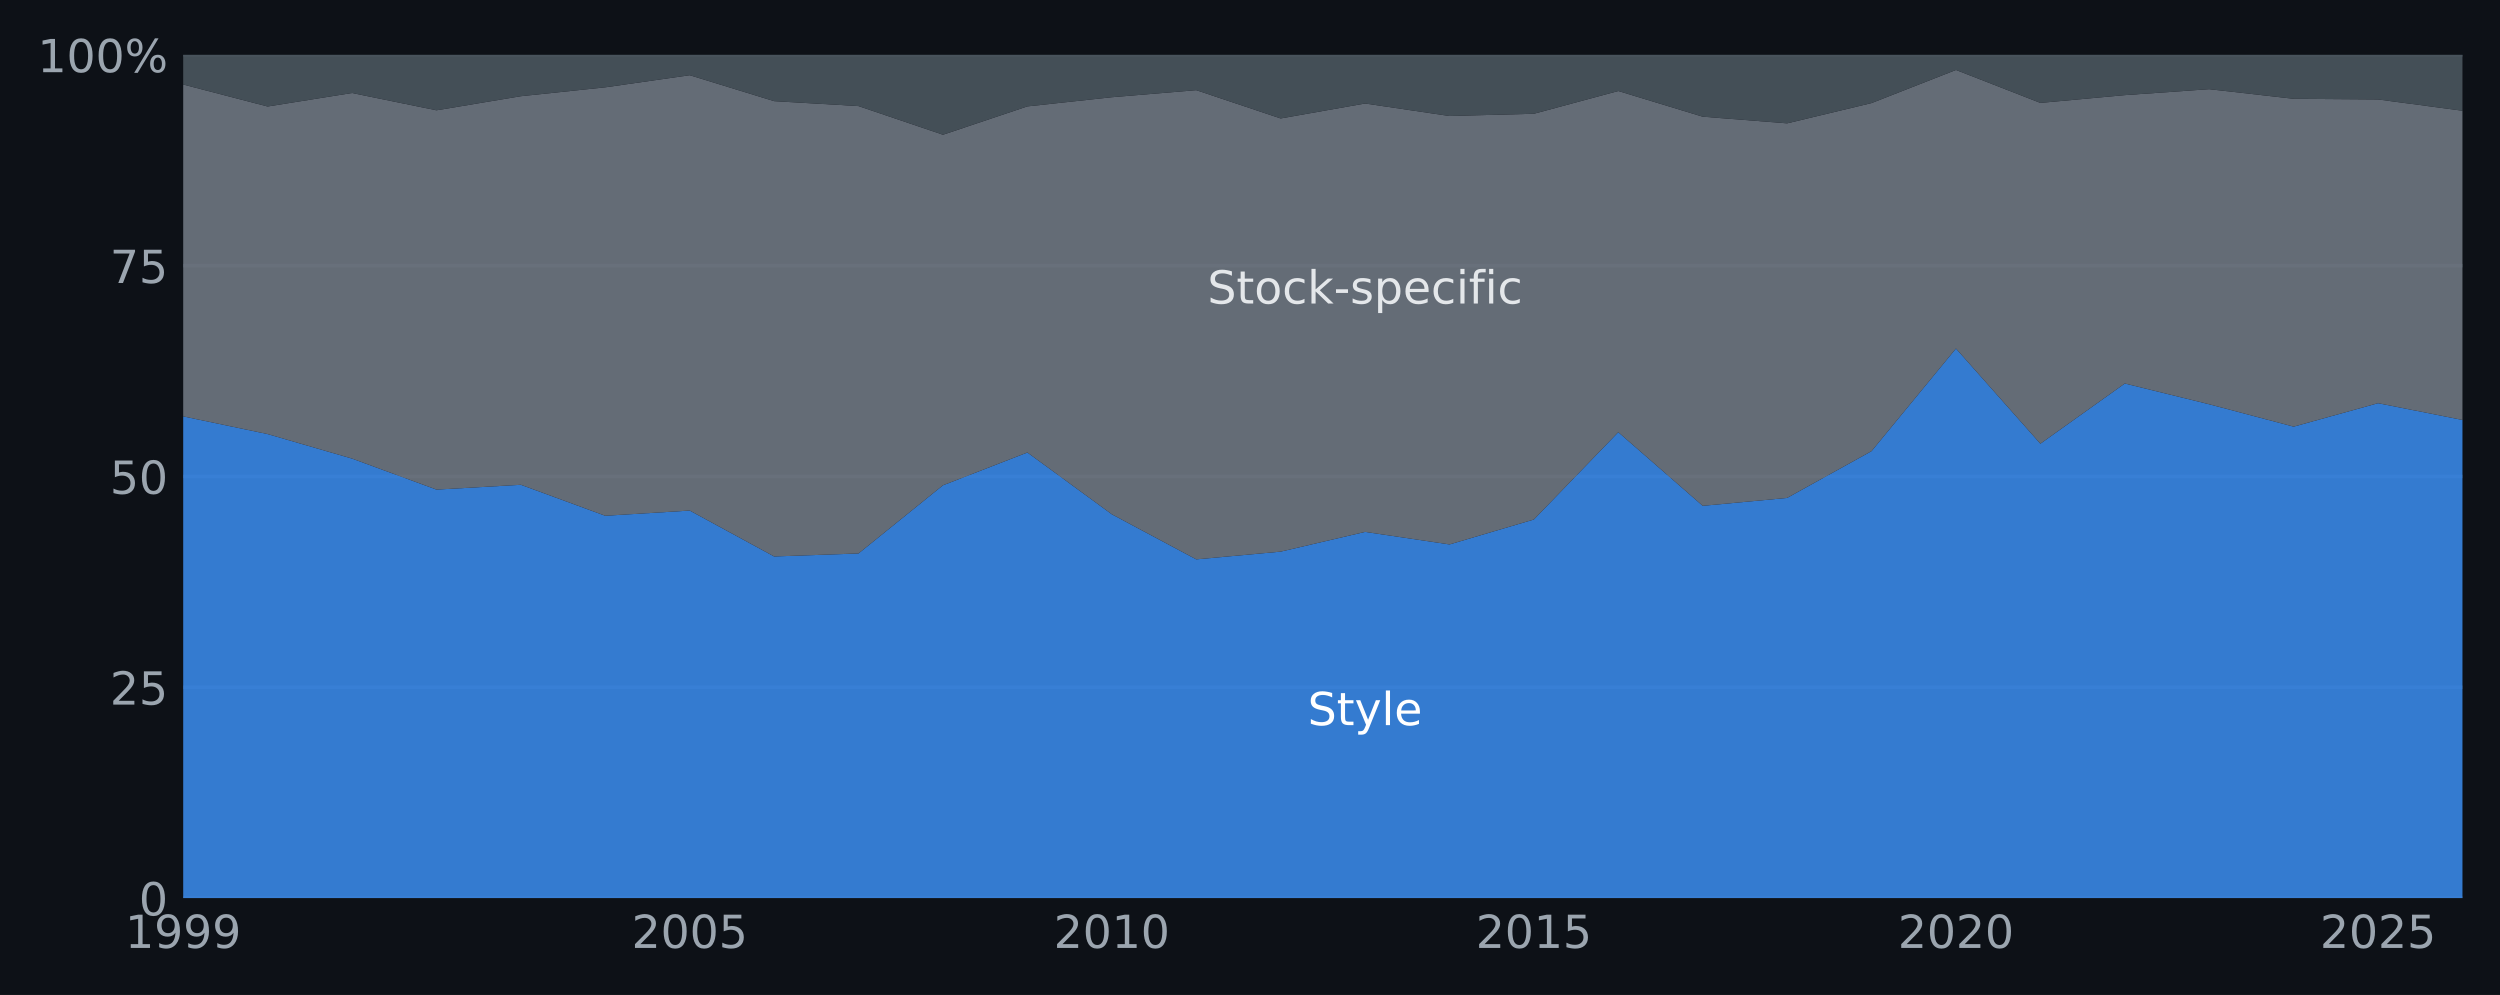
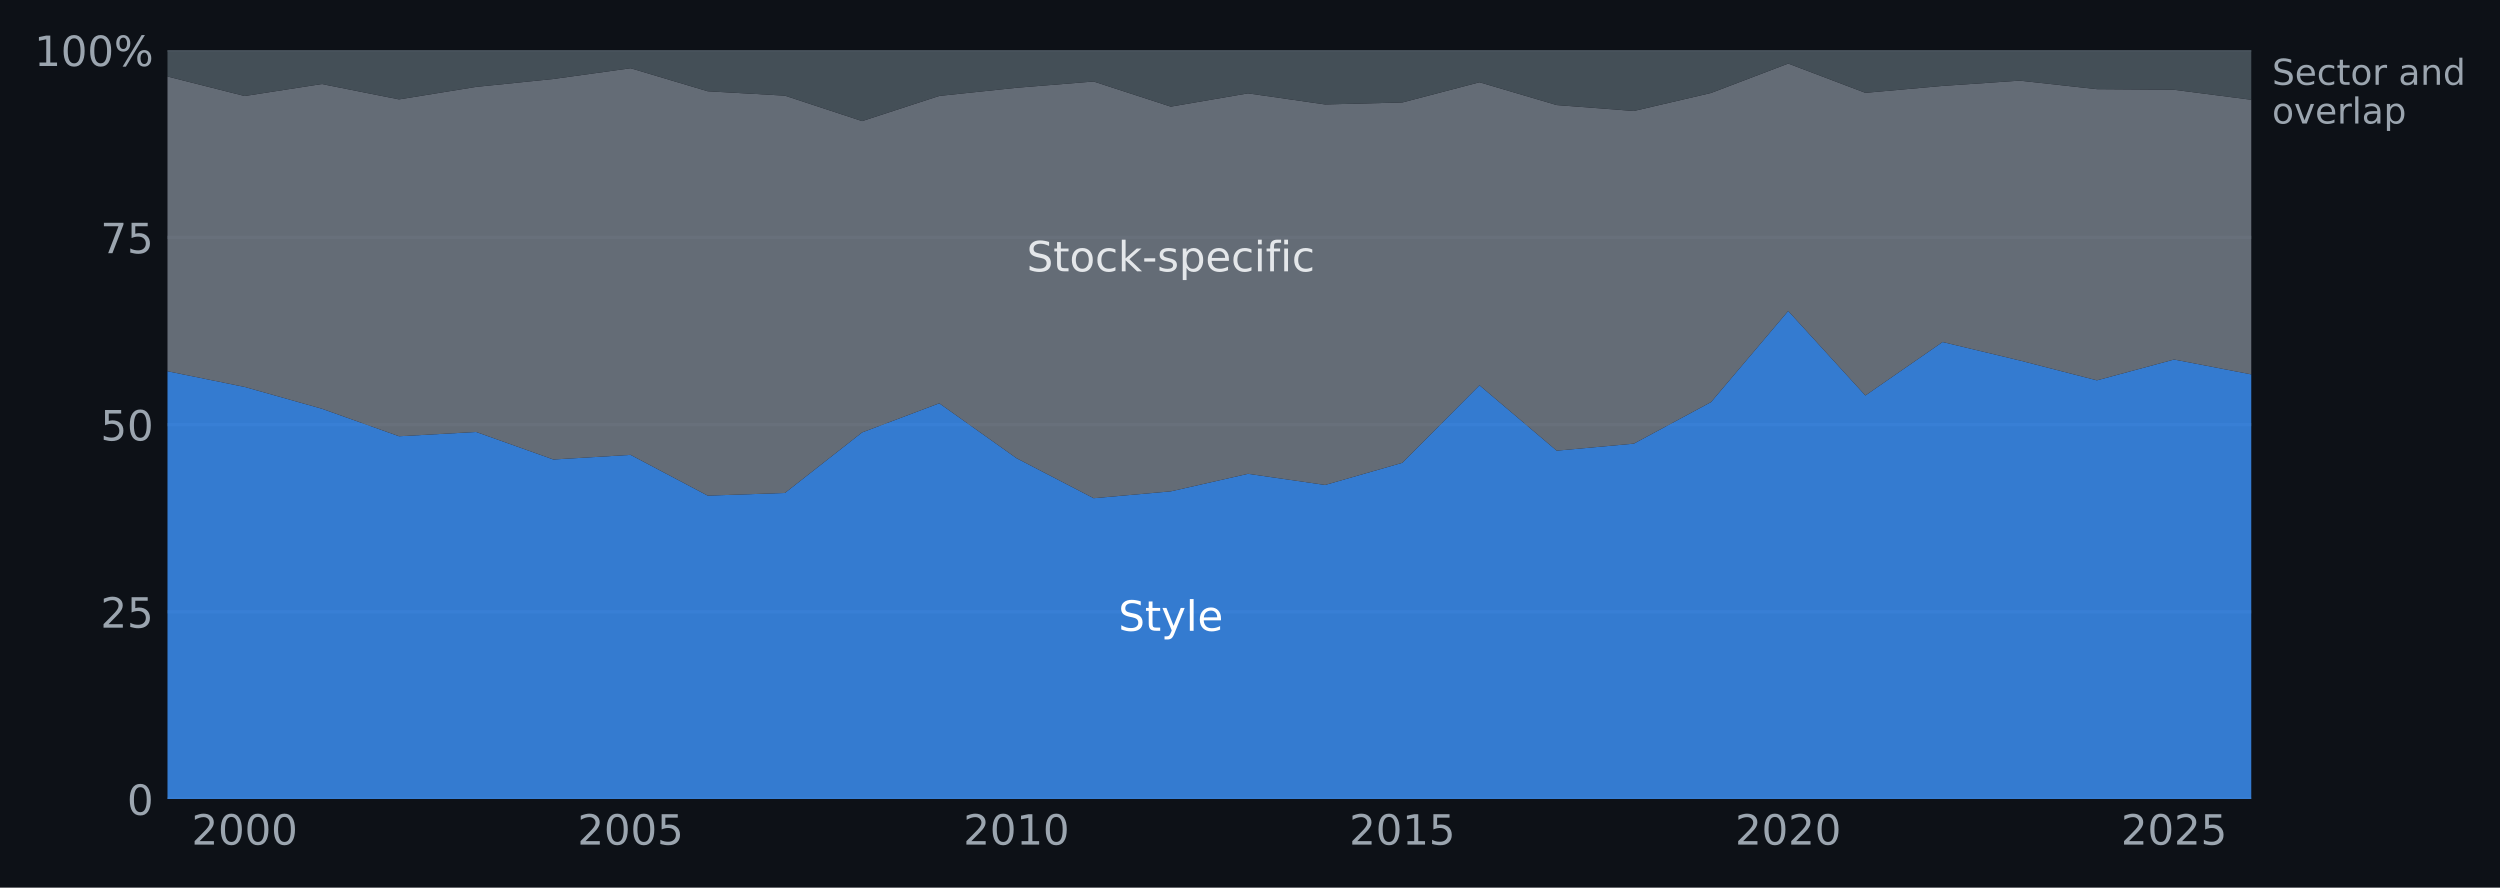
- <svg xmlns="http://www.w3.org/2000/svg" width="575.319pt" height="228.971pt" viewBox="0 0 575.319 228.971" version="1.1">
+ <svg xmlns="http://www.w3.org/2000/svg" width="629.292pt" height="223.427pt" viewBox="0 0 629.292 223.427" version="1.1">
  <defs>
    <style type="text/css">*{stroke-linejoin: round; stroke-linecap: butt}</style>
  </defs>
  <g id="figure_1">
    <g id="patch_1">
-       <path d="M 0 228.971 L 575.319 228.971 L 575.319 0 L 0 0 z " style="fill: #0d1117" />
+       <path d="M 0 223.427 L 629.292 223.427 L 629.292 0 L 0 0 z " style="fill: #0d1117" />
    </g>
    <g id="axes_1">
      <g id="patch_2">
-         <path d="M 42.159 206.669 L 566.679 206.669 L 566.679 12.629 L 42.159 12.629 z " style="fill: #0d1117" />
+         <path d="M 42.159 201.125 L 566.679 201.125 L 566.679 12.629 L 42.159 12.629 z " style="fill: #0d1117" />
      </g>
      <g id="matplotlib.axis_1">
        <g id="xtick_1">
          <g id="line2d_1" />
          <g id="text_1">
-             <text style="fill: #9ba5af; font: 10.5px 'DejaVu Sans', 'Arial', sans-serif; text-anchor: middle" x="42.159" y="218.148" transform="rotate(-0 42.15852 218.1475)">1999</text>
+             <text style="fill: #9ba5af; font: 10.5px 'DejaVu Sans', 'Arial', sans-serif; text-anchor: middle" x="61.585" y="212.604" transform="rotate(-0 61.58518 212.6035)">2000</text>
          </g>
        </g>
        <g id="xtick_2">
          <g id="line2d_2" />
          <g id="text_2">
-             <text style="fill: #9ba5af; font: 10.5px 'DejaVu Sans', 'Arial', sans-serif; text-anchor: middle" x="158.719" y="218.148" transform="rotate(-0 158.7185 218.1475)">2005</text>
+             <text style="fill: #9ba5af; font: 10.5px 'DejaVu Sans', 'Arial', sans-serif; text-anchor: middle" x="158.719" y="212.604" transform="rotate(-0 158.7185 212.6035)">2005</text>
          </g>
        </g>
        <g id="xtick_3">
          <g id="line2d_3" />
          <g id="text_3">
-             <text style="fill: #9ba5af; font: 10.5px 'DejaVu Sans', 'Arial', sans-serif; text-anchor: middle" x="255.852" y="218.148" transform="rotate(-0 255.8518 218.1475)">2010</text>
+             <text style="fill: #9ba5af; font: 10.5px 'DejaVu Sans', 'Arial', sans-serif; text-anchor: middle" x="255.852" y="212.604" transform="rotate(-0 255.8518 212.6035)">2010</text>
          </g>
        </g>
        <g id="xtick_4">
          <g id="line2d_4" />
          <g id="text_4">
-             <text style="fill: #9ba5af; font: 10.5px 'DejaVu Sans', 'Arial', sans-serif; text-anchor: middle" x="352.985" y="218.148" transform="rotate(-0 352.9852 218.1475)">2015</text>
+             <text style="fill: #9ba5af; font: 10.5px 'DejaVu Sans', 'Arial', sans-serif; text-anchor: middle" x="352.985" y="212.604" transform="rotate(-0 352.9852 212.6035)">2015</text>
          </g>
        </g>
        <g id="xtick_5">
          <g id="line2d_5" />
          <g id="text_5">
-             <text style="fill: #9ba5af; font: 10.5px 'DejaVu Sans', 'Arial', sans-serif; text-anchor: middle" x="450.119" y="218.148" transform="rotate(-0 450.1185 218.1475)">2020</text>
+             <text style="fill: #9ba5af; font: 10.5px 'DejaVu Sans', 'Arial', sans-serif; text-anchor: middle" x="450.119" y="212.604" transform="rotate(-0 450.1185 212.6035)">2020</text>
          </g>
        </g>
        <g id="xtick_6">
          <g id="line2d_6" />
          <g id="text_6">
-             <text style="fill: #9ba5af; font: 10.5px 'DejaVu Sans', 'Arial', sans-serif; text-anchor: middle" x="547.252" y="218.148" transform="rotate(-0 547.2518 218.1475)">2025</text>
+             <text style="fill: #9ba5af; font: 10.5px 'DejaVu Sans', 'Arial', sans-serif; text-anchor: middle" x="547.252" y="212.604" transform="rotate(-0 547.2518 212.6035)">2025</text>
          </g>
        </g>
      </g>
      <g id="matplotlib.axis_2">
        <g id="ytick_1">
          <g id="line2d_7">
-             <path d="M 42.159 206.669 L 566.679 206.669 " clip-path="url(#pc6cd8638ff)" style="fill: none; stroke: #37414a; stroke-width: 0.8; stroke-linecap: square" />
+             <path d="M 42.159 201.125 L 566.679 201.125 " clip-path="url(#p20bbb93d2e)" style="fill: none; stroke: #37414a; stroke-width: 0.8; stroke-linecap: square" />
          </g>
          <g id="line2d_8" />
          <g id="text_7">
-             <text style="fill: #9ba5af; font: 10.5px 'DejaVu Sans', 'Arial', sans-serif; text-anchor: end" x="38.659" y="210.658" transform="rotate(-0 38.65852 210.6584)">0</text>
+             <text style="fill: #9ba5af; font: 10.5px 'DejaVu Sans', 'Arial', sans-serif; text-anchor: end" x="38.659" y="205.114" transform="rotate(-0 38.65852 205.1144)">0</text>
          </g>
        </g>
        <g id="ytick_2">
          <g id="line2d_9">
-             <path d="M 42.159 158.159 L 566.679 158.159 " clip-path="url(#pc6cd8638ff)" style="fill: none; stroke: #37414a; stroke-width: 0.8; stroke-linecap: square" />
+             <path d="M 42.159 154.001 L 566.679 154.001 " clip-path="url(#p20bbb93d2e)" style="fill: none; stroke: #37414a; stroke-width: 0.8; stroke-linecap: square" />
          </g>
          <g id="line2d_10" />
          <g id="text_8">
-             <text style="fill: #9ba5af; font: 10.5px 'DejaVu Sans', 'Arial', sans-serif; text-anchor: end" x="38.659" y="162.148" transform="rotate(-0 38.65852 162.1484)">25</text>
+             <text style="fill: #9ba5af; font: 10.5px 'DejaVu Sans', 'Arial', sans-serif; text-anchor: end" x="38.659" y="157.99" transform="rotate(-0 38.65852 157.9904)">25</text>
          </g>
        </g>
        <g id="ytick_3">
          <g id="line2d_11">
-             <path d="M 42.159 109.649 L 566.679 109.649 " clip-path="url(#pc6cd8638ff)" style="fill: none; stroke: #37414a; stroke-width: 0.8; stroke-linecap: square" />
+             <path d="M 42.159 106.877 L 566.679 106.877 " clip-path="url(#p20bbb93d2e)" style="fill: none; stroke: #37414a; stroke-width: 0.8; stroke-linecap: square" />
          </g>
          <g id="line2d_12" />
          <g id="text_9">
-             <text style="fill: #9ba5af; font: 10.5px 'DejaVu Sans', 'Arial', sans-serif; text-anchor: end" x="38.659" y="113.638" transform="rotate(-0 38.65852 113.6384)">50</text>
+             <text style="fill: #9ba5af; font: 10.5px 'DejaVu Sans', 'Arial', sans-serif; text-anchor: end" x="38.659" y="110.866" transform="rotate(-0 38.65852 110.8664)">50</text>
          </g>
        </g>
        <g id="ytick_4">
          <g id="line2d_13">
-             <path d="M 42.159 61.139 L 566.679 61.139 " clip-path="url(#pc6cd8638ff)" style="fill: none; stroke: #37414a; stroke-width: 0.8; stroke-linecap: square" />
+             <path d="M 42.159 59.753 L 566.679 59.753 " clip-path="url(#p20bbb93d2e)" style="fill: none; stroke: #37414a; stroke-width: 0.8; stroke-linecap: square" />
          </g>
          <g id="line2d_14" />
          <g id="text_10">
-             <text style="fill: #9ba5af; font: 10.5px 'DejaVu Sans', 'Arial', sans-serif; text-anchor: end" x="38.659" y="65.128" transform="rotate(-0 38.65852 65.12836)">75</text>
+             <text style="fill: #9ba5af; font: 10.5px 'DejaVu Sans', 'Arial', sans-serif; text-anchor: end" x="38.659" y="63.742" transform="rotate(-0 38.65852 63.74236)">75</text>
          </g>
        </g>
        <g id="ytick_5">
          <g id="line2d_15">
-             <path d="M 42.159 12.629 L 566.679 12.629 " clip-path="url(#pc6cd8638ff)" style="fill: none; stroke: #37414a; stroke-width: 0.8; stroke-linecap: square" />
+             <path d="M 42.159 12.629 L 566.679 12.629 " clip-path="url(#p20bbb93d2e)" style="fill: none; stroke: #37414a; stroke-width: 0.8; stroke-linecap: square" />
          </g>
          <g id="line2d_16" />
          <g id="text_11">
            <text style="fill: #9ba5af; font: 10.5px 'DejaVu Sans', 'Arial', sans-serif; text-anchor: end" x="38.659" y="16.618" transform="rotate(-0 38.65852 16.61836)">100%</text>
          </g>
        </g>
      </g>
      <g id="PolyCollection_1">
-         <path d="M 42.159 95.824 L 42.159 206.669 L 61.585 206.669 L 81.012 206.669 L 100.439 206.669 L 119.865 206.669 L 139.292 206.669 L 158.719 206.669 L 178.145 206.669 L 197.572 206.669 L 216.999 206.669 L 236.425 206.669 L 255.852 206.669 L 275.279 206.669 L 294.705 206.669 L 314.132 206.669 L 333.559 206.669 L 352.985 206.669 L 372.412 206.669 L 391.839 206.669 L 411.265 206.669 L 430.692 206.669 L 450.119 206.669 L 469.545 206.669 L 488.972 206.669 L 508.399 206.669 L 527.825 206.669 L 547.252 206.669 L 566.679 206.669 L 566.679 96.643 L 566.679 96.643 L 547.252 92.786 L 527.825 98.182 L 508.399 93.035 L 488.972 88.255 L 469.545 102.109 L 450.119 80.206 L 430.692 103.819 L 411.265 114.585 L 391.839 116.404 L 372.412 99.46 L 352.985 119.552 L 333.559 125.291 L 314.132 122.404 L 294.705 126.948 L 275.279 128.724 L 255.852 118.349 L 236.425 104.132 L 216.999 111.681 L 197.572 127.364 L 178.145 128.059 L 158.719 117.493 L 139.292 118.695 L 119.865 111.564 L 100.439 112.67 L 81.012 105.537 L 61.585 99.895 L 42.159 95.824 z " clip-path="url(#pc6cd8638ff)" style="fill: #3987e5; fill-opacity: 0.9" />
+         <path d="M 42.159 93.447 L 42.159 201.125 L 61.585 201.125 L 81.012 201.125 L 100.439 201.125 L 119.865 201.125 L 139.292 201.125 L 158.719 201.125 L 178.145 201.125 L 197.572 201.125 L 216.999 201.125 L 236.425 201.125 L 255.852 201.125 L 275.279 201.125 L 294.705 201.125 L 314.132 201.125 L 333.559 201.125 L 352.985 201.125 L 372.412 201.125 L 391.839 201.125 L 411.265 201.125 L 430.692 201.125 L 450.119 201.125 L 469.545 201.125 L 488.972 201.125 L 508.399 201.125 L 527.825 201.125 L 547.252 201.125 L 566.679 201.125 L 566.679 94.242 L 566.679 94.242 L 547.252 90.496 L 527.825 95.738 L 508.399 90.738 L 488.972 86.094 L 469.545 99.553 L 450.119 78.275 L 430.692 101.213 L 411.265 111.672 L 391.839 113.439 L 372.412 96.98 L 352.985 116.497 L 333.559 122.072 L 314.132 119.267 L 294.705 123.681 L 275.279 125.407 L 255.852 115.328 L 236.425 101.517 L 216.999 108.851 L 197.572 124.086 L 178.145 124.761 L 158.719 114.497 L 139.292 115.665 L 119.865 108.737 L 100.439 109.812 L 81.012 102.882 L 61.585 97.401 L 42.159 93.447 z " clip-path="url(#p20bbb93d2e)" style="fill: #3987e5; fill-opacity: 0.9" />
      </g>
      <g id="PolyCollection_2">
-         <path d="M 42.159 19.453 L 42.159 95.824 L 61.585 99.895 L 81.012 105.537 L 100.439 112.67 L 119.865 111.564 L 139.292 118.695 L 158.719 117.493 L 178.145 128.059 L 197.572 127.364 L 216.999 111.681 L 236.425 104.132 L 255.852 118.349 L 275.279 128.724 L 294.705 126.948 L 314.132 122.404 L 333.559 125.291 L 352.985 119.552 L 372.412 99.46 L 391.839 116.404 L 411.265 114.585 L 430.692 103.819 L 450.119 80.206 L 469.545 102.109 L 488.972 88.255 L 508.399 93.035 L 527.825 98.182 L 547.252 92.786 L 566.679 96.643 L 566.679 25.483 L 566.679 25.483 L 547.252 22.889 L 527.825 22.732 L 508.399 20.523 L 488.972 21.892 L 469.545 23.681 L 450.119 16.101 L 430.692 23.721 L 411.265 28.385 L 391.839 26.853 L 372.412 20.945 L 352.985 26.18 L 333.559 26.695 L 314.132 23.819 L 294.705 27.258 L 275.279 20.748 L 255.852 22.376 L 236.425 24.485 L 216.999 31.006 L 197.572 24.414 L 178.145 23.277 L 158.719 17.31 L 139.292 20.093 L 119.865 22.141 L 100.439 25.383 L 81.012 21.402 L 61.585 24.509 L 42.159 19.453 z " clip-path="url(#pc6cd8638ff)" style="fill: #6e7681; fill-opacity: 0.9" />
+         <path d="M 42.159 19.258 L 42.159 93.447 L 61.585 97.401 L 81.012 102.882 L 100.439 109.812 L 119.865 108.737 L 139.292 115.665 L 158.719 114.497 L 178.145 124.761 L 197.572 124.086 L 216.999 108.851 L 236.425 101.517 L 255.852 115.328 L 275.279 125.407 L 294.705 123.681 L 314.132 119.267 L 333.559 122.072 L 352.985 116.497 L 372.412 96.98 L 391.839 113.439 L 411.265 111.672 L 430.692 101.213 L 450.119 78.275 L 469.545 99.553 L 488.972 86.094 L 508.399 90.738 L 527.825 95.738 L 547.252 90.496 L 566.679 94.242 L 566.679 25.115 L 566.679 25.115 L 547.252 22.596 L 527.825 22.444 L 508.399 20.298 L 488.972 21.628 L 469.545 23.366 L 450.119 16.002 L 430.692 23.404 L 411.265 27.934 L 391.839 26.446 L 372.412 20.707 L 352.985 25.793 L 333.559 26.293 L 314.132 23.499 L 294.705 26.84 L 275.279 20.516 L 255.852 22.097 L 236.425 24.146 L 216.999 30.481 L 197.572 24.077 L 178.145 22.973 L 158.719 17.176 L 139.292 19.88 L 119.865 21.869 L 100.439 25.019 L 81.012 21.152 L 61.585 24.169 L 42.159 19.258 z " clip-path="url(#p20bbb93d2e)" style="fill: #6e7681; fill-opacity: 0.9" />
      </g>
      <g id="PolyCollection_3">
-         <path d="M 42.159 12.629 L 42.159 19.453 L 61.585 24.509 L 81.012 21.402 L 100.439 25.383 L 119.865 22.141 L 139.292 20.093 L 158.719 17.31 L 178.145 23.277 L 197.572 24.414 L 216.999 31.006 L 236.425 24.485 L 255.852 22.376 L 275.279 20.748 L 294.705 27.258 L 314.132 23.819 L 333.559 26.695 L 352.985 26.18 L 372.412 20.945 L 391.839 26.853 L 411.265 28.385 L 430.692 23.721 L 450.119 16.101 L 469.545 23.681 L 488.972 21.892 L 508.399 20.523 L 527.825 22.732 L 547.252 22.889 L 566.679 25.483 L 566.679 12.629 L 566.679 12.629 L 547.252 12.629 L 527.825 12.629 L 508.399 12.629 L 488.972 12.629 L 469.545 12.629 L 450.119 12.629 L 430.692 12.629 L 411.265 12.629 L 391.839 12.629 L 372.412 12.629 L 352.985 12.629 L 333.559 12.629 L 314.132 12.629 L 294.705 12.629 L 275.279 12.629 L 255.852 12.629 L 236.425 12.629 L 216.999 12.629 L 197.572 12.629 L 178.145 12.629 L 158.719 12.629 L 139.292 12.629 L 119.865 12.629 L 100.439 12.629 L 81.012 12.629 L 61.585 12.629 L 42.159 12.629 z " clip-path="url(#pc6cd8638ff)" style="fill: #4b565f; fill-opacity: 0.9" />
+         <path d="M 42.159 12.629 L 42.159 19.258 L 61.585 24.169 L 81.012 21.152 L 100.439 25.019 L 119.865 21.869 L 139.292 19.88 L 158.719 17.176 L 178.145 22.973 L 197.572 24.077 L 216.999 30.481 L 236.425 24.146 L 255.852 22.097 L 275.279 20.516 L 294.705 26.84 L 314.132 23.499 L 333.559 26.293 L 352.985 25.793 L 372.412 20.707 L 391.839 26.446 L 411.265 27.934 L 430.692 23.404 L 450.119 16.002 L 469.545 23.366 L 488.972 21.628 L 508.399 20.298 L 527.825 22.444 L 547.252 22.596 L 566.679 25.115 L 566.679 12.629 L 566.679 12.629 L 547.252 12.629 L 527.825 12.629 L 508.399 12.629 L 488.972 12.629 L 469.545 12.629 L 450.119 12.629 L 430.692 12.629 L 411.265 12.629 L 391.839 12.629 L 372.412 12.629 L 352.985 12.629 L 333.559 12.629 L 314.132 12.629 L 294.705 12.629 L 275.279 12.629 L 255.852 12.629 L 236.425 12.629 L 216.999 12.629 L 197.572 12.629 L 178.145 12.629 L 158.719 12.629 L 139.292 12.629 L 119.865 12.629 L 100.439 12.629 L 81.012 12.629 L 61.585 12.629 L 42.159 12.629 z " clip-path="url(#p20bbb93d2e)" style="fill: #4b565f; fill-opacity: 0.9" />
      </g>
      <g id="text_12">
-         <text style="fill: #ffffff; font: 10.5px 'DejaVu Sans', 'Arial', sans-serif; text-anchor: middle" x="314.132" y="166.878" transform="rotate(-0 314.1318 166.8777)">Style</text>
+         <text style="fill: #ffffff; font: 10.5px 'DejaVu Sans', 'Arial', sans-serif; text-anchor: middle" x="294.705" y="158.783" transform="rotate(-0 294.7052 158.7835)">Style</text>
      </g>
      <g id="text_13">
-         <text style="fill: #e4e7ea; font: 10.5px 'DejaVu Sans', 'Arial', sans-serif; text-anchor: middle" x="314.132" y="69.858" transform="rotate(-0 314.1318 69.85772)">Stock-specific</text>
+         <text style="fill: #e4e7ea; font: 10.5px 'DejaVu Sans', 'Arial', sans-serif; text-anchor: middle" x="294.705" y="68.305" transform="rotate(-0 294.7052 68.3054)">Stock-specific</text>
+       </g>
+       <g id="text_14">
+         <text style="fill: #9ba5af; font: 9px 'DejaVu Sans', 'Arial', sans-serif" transform="translate(571.9237 21.35273)">Sector and</text>
+         <text style="fill: #9ba5af; font: 9px 'DejaVu Sans', 'Arial', sans-serif" transform="translate(571.9237 31.08883)">overlap</text>
      </g>
    </g>
  </g>
  <defs>
-     <clipPath id="pc6cd8638ff">
-       <rect x="42.159" y="12.629" width="524.52" height="194.04" />
+     <clipPath id="p20bbb93d2e">
+       <rect x="42.159" y="12.629" width="524.52" height="188.496" />
    </clipPath>
  </defs>
</svg>
